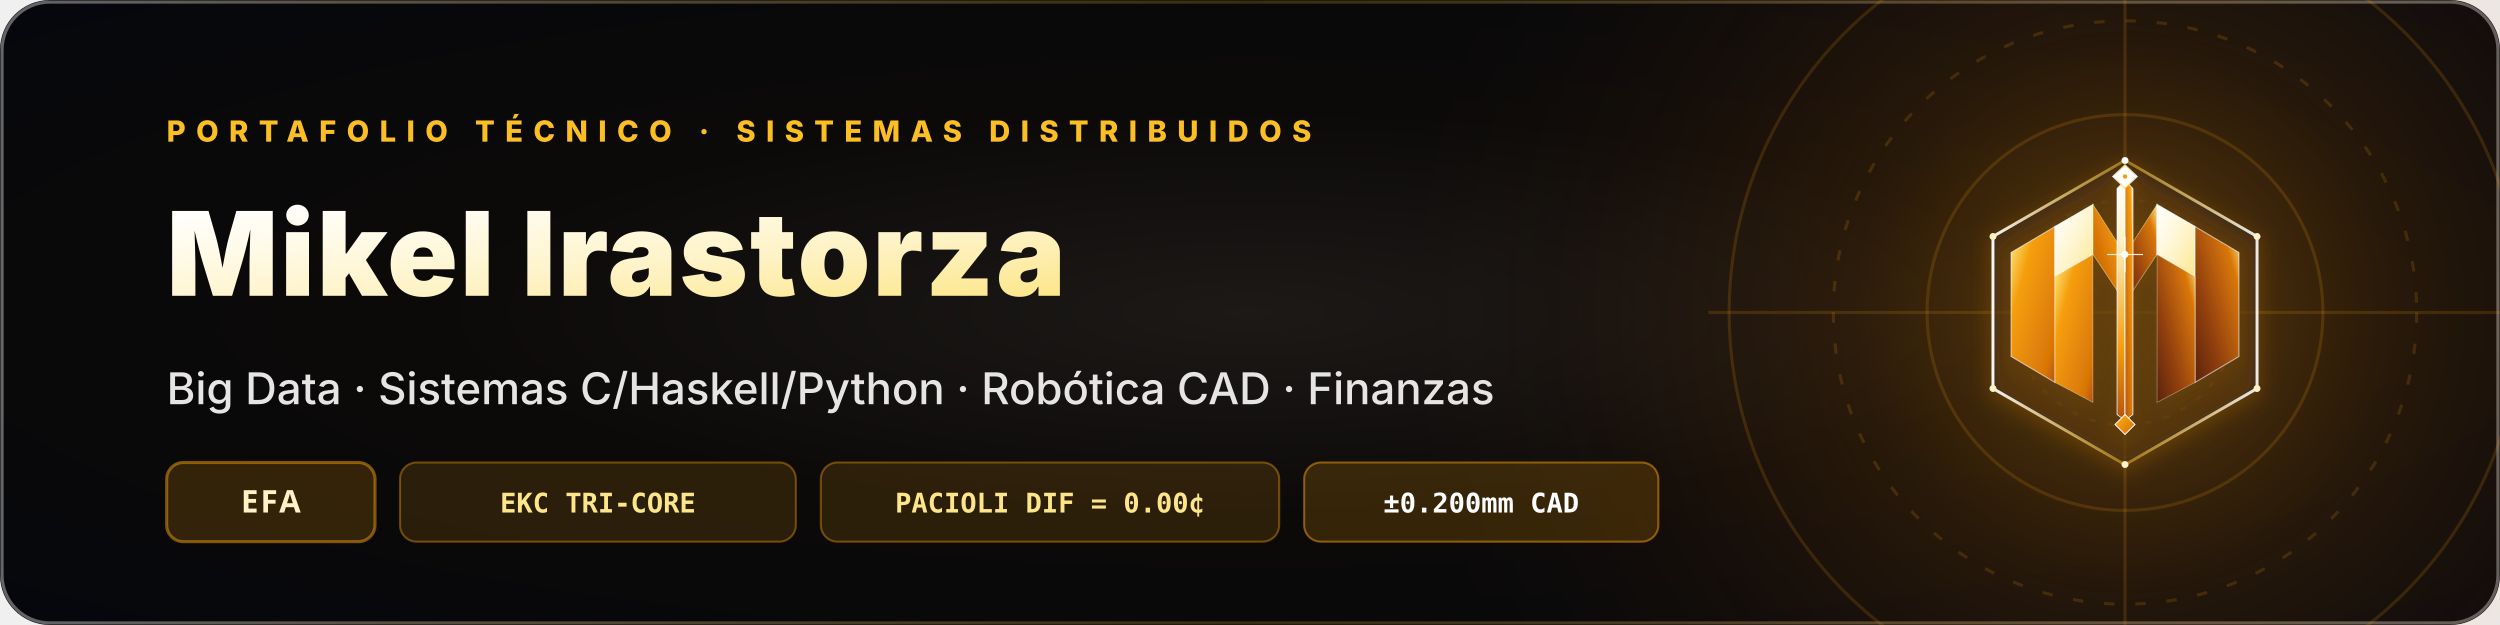
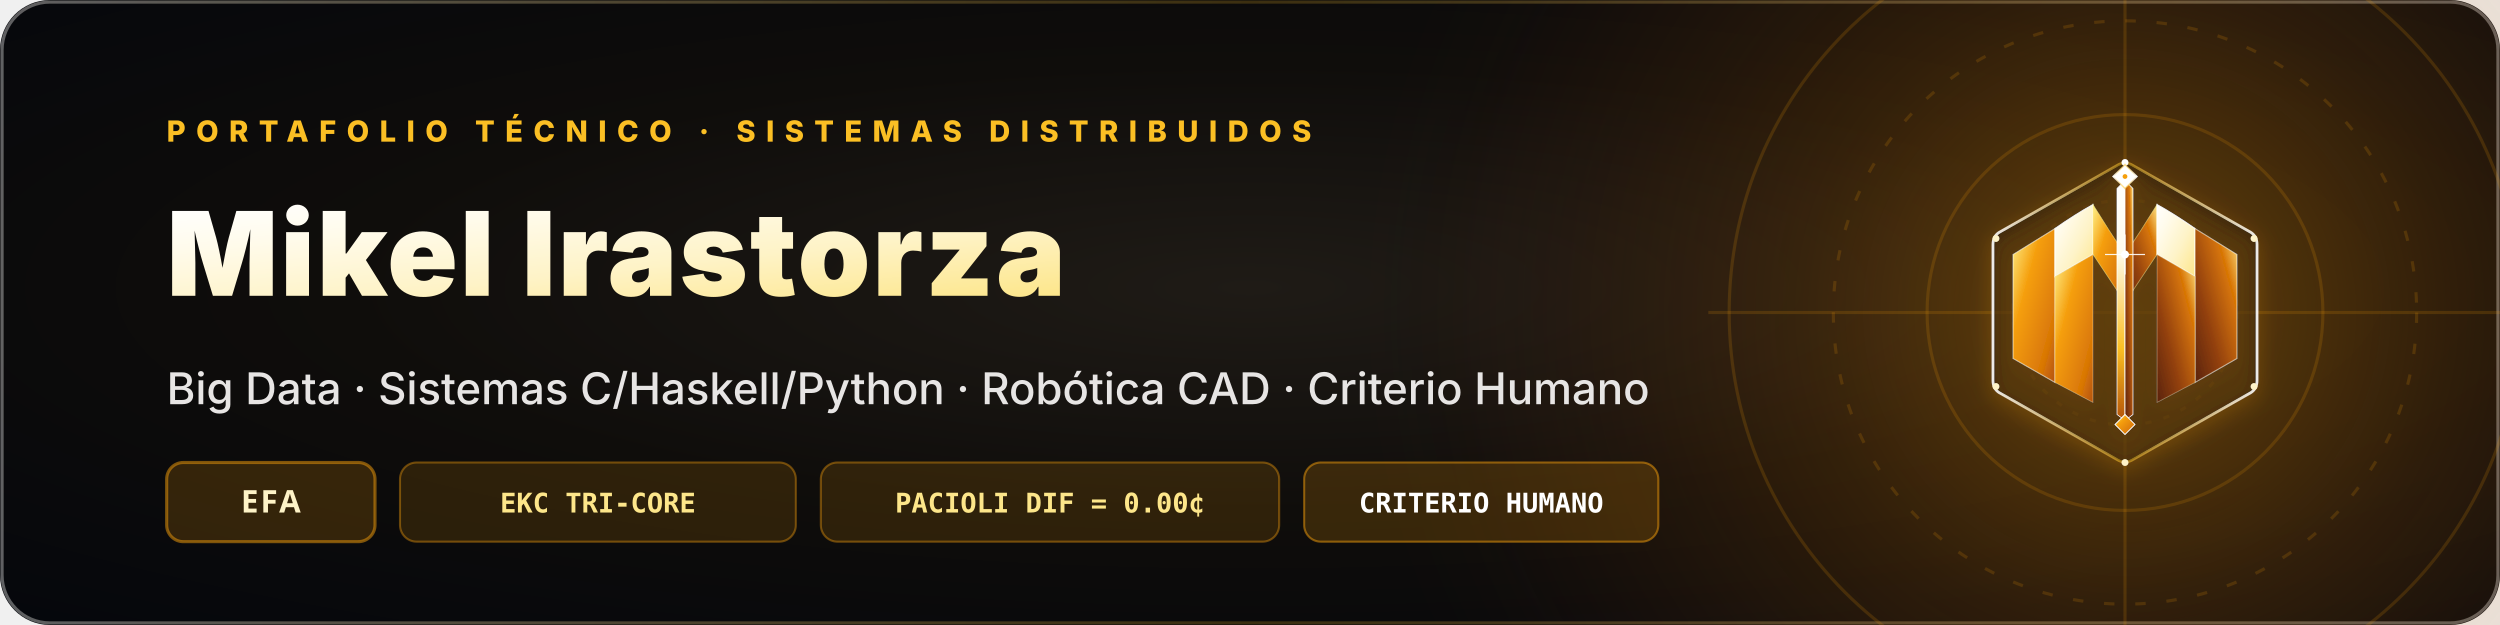
<svg xmlns="http://www.w3.org/2000/svg" width="1200" height="300" viewBox="0 0 1200 300" role="img" aria-label="Mikel Irastorza · Lead Systems Architect &amp; Big Data Engineer · EKC &amp; EFA">
  <defs>
-     <radialGradient id="hdr_luxBg" cx="50%" cy="50%" r="72%">
-       <stop offset="0%" stop-color="#1c1917" />
-       <stop offset="45%" stop-color="#0c0a09" />
+     <radialGradient id="hdr_humBg" cx="50%" cy="46%" r="72%">
+       <stop offset="0%" stop-color="#1f1b16" />
+       <stop offset="50%" stop-color="#0f0d0b" />
      <stop offset="100%" stop-color="#05070c" />
    </radialGradient>
-     <radialGradient id="hdr_luxAura" cx="50%" cy="50%" r="48%">
-       <stop offset="0%" stop-color="#f59e0b" stop-opacity="0.38" />
-       <stop offset="35%" stop-color="#d97706" stop-opacity="0.14" />
-       <stop offset="70%" stop-color="#b45309" stop-opacity="0.04" />
+     <radialGradient id="hdr_humHalo" cx="50%" cy="50%" r="50%">
+       <stop offset="0%" stop-color="#f59e0b" stop-opacity="0.4" />
+       <stop offset="40%" stop-color="#d97706" stop-opacity="0.18" />
+       <stop offset="80%" stop-color="#92400e" stop-opacity="0.05" />
      <stop offset="100%" stop-color="#000000" stop-opacity="0" />
    </radialGradient>
-     <linearGradient id="hdr_specularChampagne" x1="0%" y1="0%" x2="100%" y2="100%">
+     <linearGradient id="hdr_humChampagne" x1="0%" y1="0%" x2="100%" y2="100%">
      <stop offset="0%" stop-color="#ffffff" />
      <stop offset="25%" stop-color="#fffbeb" />
      <stop offset="60%" stop-color="#fef3c7" />
      <stop offset="100%" stop-color="#fde68a" />
    </linearGradient>
-     <linearGradient id="hdr_goldLightPlane" x1="0%" y1="0%" x2="100%" y2="100%">
+     <linearGradient id="hdr_humGoldLeft" x1="0%" y1="0%" x2="100%" y2="100%">
      <stop offset="0%" stop-color="#fef08a" />
-       <stop offset="30%" stop-color="#f59e0b" />
-       <stop offset="85%" stop-color="#d97706" />
+       <stop offset="35%" stop-color="#f59e0b" />
+       <stop offset="80%" stop-color="#d97706" />
      <stop offset="100%" stop-color="#b45309" />
    </linearGradient>
-     <linearGradient id="hdr_goldMidPlane" x1="0%" y1="100%" x2="100%" y2="0%">
-       <stop offset="0%" stop-color="#b45309" />
-       <stop offset="40%" stop-color="#d97706" />
-       <stop offset="80%" stop-color="#f59e0b" />
-       <stop offset="100%" stop-color="#fef3c7" />
-     </linearGradient>
-     <linearGradient id="hdr_goldDarkPlane" x1="100%" y1="0%" x2="0%" y2="100%">
+     <linearGradient id="hdr_humGoldRight" x1="100%" y1="0%" x2="0%" y2="100%">
      <stop offset="0%" stop-color="#fde68a" />
-       <stop offset="20%" stop-color="#d97706" />
+       <stop offset="25%" stop-color="#d97706" />
      <stop offset="65%" stop-color="#92400e" />
      <stop offset="100%" stop-color="#5a2307" />
    </linearGradient>
-     <linearGradient id="hdr_spirePlatinum" x1="0%" y1="0%" x2="0%" y2="100%">
+     <linearGradient id="hdr_humSpire" x1="0%" y1="0%" x2="0%" y2="100%">
      <stop offset="0%" stop-color="#ffffff" />
-       <stop offset="25%" stop-color="#fef3c7" />
-       <stop offset="70%" stop-color="#f59e0b" />
+       <stop offset="30%" stop-color="#fffbeb" />
+       <stop offset="70%" stop-color="#fbbf24" />
      <stop offset="100%" stop-color="#b45309" />
    </linearGradient>
-     <linearGradient id="hdr_edgeGleam" x1="0%" y1="0%" x2="100%" y2="0%">
-       <stop offset="0%" stop-color="#ffffff" stop-opacity="0.95" />
+     <linearGradient id="hdr_humSheen" x1="0%" y1="0%" x2="100%" y2="0%">
+       <stop offset="0%" stop-color="#ffffff" stop-opacity="0.9" />
      <stop offset="50%" stop-color="#fbbf24" stop-opacity="0.5" />
      <stop offset="100%" stop-color="#ffffff" stop-opacity="0.9" />
    </linearGradient>
-     <filter id="hdr_monolithShadow" x="-25%" y="-25%" width="150%" height="150%">
-       <feDropShadow dx="0" dy="18" stdDeviation="22" flood-color="#000000" flood-opacity="0.88" />
-       <feDropShadow dx="0" dy="5" stdDeviation="10" flood-color="#f59e0b" flood-opacity="0.32" />
+     <filter id="hdr_humShadow" x="-25%" y="-25%" width="150%" height="150%">
+       <feDropShadow dx="0" dy="16" stdDeviation="22" flood-color="#000000" flood-opacity="0.85" />
+       <feDropShadow dx="0" dy="6" stdDeviation="10" flood-color="#f59e0b" flood-opacity="0.3" />
    </filter>
  </defs>
-   <rect width="1200" height="300" rx="24" fill="url(#hdr_luxBg)" />
-   <rect width="1198" height="298" x="1" y="1" rx="23" fill="none" stroke="url(#hdr_edgeGleam)" stroke-width="1.5" stroke-opacity="0.4" />
-   <circle cx="1020" cy="150" r="380" fill="url(#hdr_luxAura)" />
+   <rect width="1200" height="300" rx="24" fill="url(#hdr_humBg)" />
+   <rect width="1198" height="298" x="1" y="1" rx="23" fill="none" stroke="url(#hdr_humSheen)" stroke-width="1.5" stroke-opacity="0.4" />
+   <circle cx="1020" cy="150" r="380" fill="url(#hdr_humHalo)" />
  <g fill="none" stroke="#f59e0b" stroke-opacity="0.16" stroke-width="1.5">
    <circle cx="1020" cy="150" r="54" stroke-dasharray="3 6" />
    <circle cx="1020" cy="150" r="95" />
    <circle cx="1020" cy="150" r="140" stroke-dasharray="5 10" />
    <circle cx="1020" cy="150" r="190" />
    <path d="M820 150h400M1020 0v300" />
  </g>
  <g transform="translate(80, 0)">
    <text x="0" y="68" fill="#fbbf24" font-family="'Space Grotesk', -apple-system, sans-serif" font-size="14" font-weight="800" letter-spacing="5">
      PORTAFOLIO TÉCNICO · SISTEMAS DISTRIBUIDOS
    </text>
-     <text x="0" y="142" fill="url(#hdr_specularChampagne)" font-family="'Cabinet Grotesk', 'Space Grotesk', -apple-system, sans-serif" font-size="56" font-weight="900" letter-spacing="1">
+     <text x="0" y="142" fill="url(#hdr_humChampagne)" font-family="'Cabinet Grotesk', 'Space Grotesk', -apple-system, sans-serif" font-size="56" font-weight="900" letter-spacing="1">
      Mikel Irastorza
    </text>
    <text x="0" y="194" fill="#e7e5e4" font-family="'Space Grotesk', -apple-system, sans-serif" font-size="21" font-weight="500">
-       Big Data · Sistemas C/Haskell/Python · Robótica CAD · Finanzas
+       Big Data · Sistemas C/Haskell/Python · Robótica CAD · Criterio Humano
    </text>
    <g transform="translate(0, 222)">
      <rect x="0" y="0" width="100" height="38" rx="8" fill="#f59e0b" fill-opacity="0.18" stroke="#f59e0b" stroke-opacity="0.5" stroke-width="1.5" />
      <text x="50" y="24" text-anchor="middle" fill="#fef3c7" font-family="'Space Grotesk', sans-serif" font-size="15" font-weight="800" letter-spacing="1">EFA</text>
      <rect x="112" y="0" width="190" height="38" rx="8" fill="#f59e0b" fill-opacity="0.14" stroke="#f59e0b" stroke-opacity="0.4" stroke-width="1" />
      <text x="207" y="24" text-anchor="middle" fill="#fde68a" font-family="'JetBrains Mono', monospace" font-size="13" font-weight="700">EKC TRI-CORE</text>
      <rect x="314" y="0" width="220" height="38" rx="8" fill="#f59e0b" fill-opacity="0.14" stroke="#f59e0b" stroke-opacity="0.4" stroke-width="1" />
      <text x="424" y="24" text-anchor="middle" fill="#fde68a" font-family="'JetBrains Mono', monospace" font-size="13" font-weight="700">PACIOLI DIF = 0.00¢</text>
      <rect x="546" y="0" width="170" height="38" rx="8" fill="#f59e0b" fill-opacity="0.18" stroke="#f59e0b" stroke-opacity="0.5" stroke-width="1" />
-       <text x="631" y="24" text-anchor="middle" fill="#ffffff" font-family="'JetBrains Mono', monospace" font-size="13" font-weight="800">±0.200mm CAD</text>
+       <text x="631" y="24" text-anchor="middle" fill="#ffffff" font-family="'JetBrains Mono', monospace" font-size="13" font-weight="800">CRITERIO HUMANO</text>
    </g>
  </g>
-   <g transform="translate(1020, 150) scale(0.48) translate(-256, -256)" filter="url(#hdr_monolithShadow)">
-     <polygon points="256,104 388,180 388,332 256,408 124,332 124,180" fill="#0c0a09" fill-opacity="0.6" stroke="url(#hdr_edgeGleam)" stroke-width="3" stroke-linejoin="round" />
-     <circle cx="256" cy="104" r="3.5" fill="#ffffff" />
-     <circle cx="388" cy="180" r="3.5" fill="#fef3c7" />
-     <circle cx="388" cy="332" r="3.5" fill="#fef3c7" />
-     <circle cx="256" cy="408" r="3.5" fill="#fef3c7" />
-     <circle cx="124" cy="332" r="3.5" fill="#fef3c7" />
-     <circle cx="124" cy="180" r="3.5" fill="#fef3c7" />
-     <path d="M 142,196 L 186,170 L 186,326 L 142,300 Z" fill="url(#hdr_goldLightPlane)" stroke="#fffbeb" stroke-width="1.2" stroke-opacity="0.6" />
-     <path d="M 186,170 L 224,148 L 224,198 L 186,220 Z" fill="url(#hdr_specularChampagne)" stroke="#ffffff" stroke-width="1.2" stroke-opacity="0.8" />
-     <path d="M 224,148 L 256,198 L 256,246 L 224,198 Z" fill="url(#hdr_goldMidPlane)" stroke="#fef08a" stroke-width="1" stroke-opacity="0.5" />
-     <path d="M 256,198 L 288,148 L 288,198 L 256,246 Z" fill="url(#hdr_goldDarkPlane)" stroke="#fef08a" stroke-width="1" stroke-opacity="0.5" />
-     <path d="M 288,148 L 326,170 L 326,220 L 288,198 Z" fill="url(#hdr_specularChampagne)" stroke="#ffffff" stroke-width="1.2" stroke-opacity="0.8" />
-     <path d="M 326,170 L 370,196 L 370,300 L 326,326 Z" fill="url(#hdr_goldDarkPlane)" stroke="#fffbeb" stroke-width="1.2" stroke-opacity="0.6" />
-     <path d="M 186,220 L 224,198 L 224,346 L 186,326 Z" fill="url(#hdr_goldLightPlane)" stroke="#fef3c7" stroke-width="1" stroke-opacity="0.4" />
-     <path d="M 288,198 L 326,220 L 326,326 L 288,346 Z" fill="url(#hdr_goldDarkPlane)" stroke="#fef3c7" stroke-width="1" stroke-opacity="0.4" />
-     <path d="M 248,132 L 256,124 L 256,364 L 248,358 Z" fill="url(#hdr_spirePlatinum)" stroke="#ffffff" stroke-width="0.8" />
-     <path d="M 256,124 L 264,132 L 264,358 L 256,364 Z" fill="url(#hdr_goldMidPlane)" stroke="#ffffff" stroke-width="0.8" />
-     <polygon points="256,108 268,120 256,132 244,120" fill="#ffffff" stroke="url(#hdr_edgeGleam)" stroke-width="1.5" />
-     <circle cx="256" cy="120" r="2.2" fill="#f59e0b" />
-     <polygon points="256,358 266,368 256,378 246,368" fill="url(#hdr_goldLightPlane)" stroke="#ffffff" stroke-width="1" />
-     <circle cx="256" cy="198" r="3.5" fill="#ffffff" />
-     <line x1="238" y1="198" x2="274" y2="198" stroke="#ffffff" stroke-width="1.2" stroke-opacity="0.85" />
-     <line x1="256" y1="180" x2="256" y2="216" stroke="#ffffff" stroke-width="1.2" stroke-opacity="0.85" />
+   <g transform="translate(1020, 150) scale(0.48) translate(-256, -256)" filter="url(#hdr_humShadow)">
+     <path d="M 248,109 Q 256,104 264,109 L 382,176 Q 388,180 388,188 L 388,324 Q 388,332 382,336 L 264,403 Q 256,408 248,403 L 130,336 Q 124,332 124,324 L 124,188 Q 124,180 130,176 Z" fill="#0c0a09" fill-opacity="0.65" stroke="url(#hdr_humSheen)" stroke-width="2.8" stroke-linejoin="round" />
+     <circle cx="256" cy="106" r="3.5" fill="#ffffff" />
+     <circle cx="385" cy="182" r="3.5" fill="#fef3c7" />
+     <circle cx="385" cy="330" r="3.5" fill="#fef3c7" />
+     <circle cx="256" cy="406" r="3.5" fill="#fef3c7" />
+     <circle cx="127" cy="330" r="3.5" fill="#fef3c7" />
+     <circle cx="127" cy="182" r="3.5" fill="#fef3c7" />
+     <path d="M 144,198 L 186,172 L 186,326 L 144,302 Z" fill="url(#hdr_humGoldLeft)" stroke="#fffbeb" stroke-width="1.2" stroke-opacity="0.6" />
+     <path d="M 186,172 Q 206,158 224,148 L 224,198 Q 206,208 186,220 Z" fill="url(#hdr_humChampagne)" stroke="#ffffff" stroke-width="1.2" stroke-opacity="0.85" />
+     <path d="M 224,148 Q 240,174 256,198 L 256,246 Q 240,222 224,198 Z" fill="url(#hdr_humGoldLeft)" stroke="#fef08a" stroke-width="1" stroke-opacity="0.5" />
+     <path d="M 256,198 Q 272,174 288,148 L 288,198 Q 272,222 256,246 Z" fill="url(#hdr_humGoldRight)" stroke="#fef08a" stroke-width="1" stroke-opacity="0.5" />
+     <path d="M 288,148 Q 306,158 326,172 L 326,220 Q 306,208 288,198 Z" fill="url(#hdr_humChampagne)" stroke="#ffffff" stroke-width="1.2" stroke-opacity="0.85" />
+     <path d="M 326,172 L 368,198 L 368,302 L 326,326 Z" fill="url(#hdr_humGoldRight)" stroke="#fffbeb" stroke-width="1.2" stroke-opacity="0.6" />
+     <path d="M 186,220 L 224,198 L 224,346 L 186,326 Z" fill="url(#hdr_humGoldLeft)" stroke="#fef3c7" stroke-width="1" stroke-opacity="0.4" />
+     <path d="M 288,198 L 326,220 L 326,326 L 288,346 Z" fill="url(#hdr_humGoldRight)" stroke="#fef3c7" stroke-width="1" stroke-opacity="0.4" />
+     <path d="M 248,132 L 256,124 L 256,364 L 248,358 Z" fill="url(#hdr_humSpire)" stroke="#ffffff" stroke-width="0.8" />
+     <path d="M 256,124 L 264,132 L 264,358 L 256,364 Z" fill="url(#hdr_humGoldRight)" stroke="#ffffff" stroke-width="0.8" />
+     <polygon points="256,108 268,120 256,132 244,120" fill="#ffffff" stroke="url(#hdr_humSheen)" stroke-width="1.5" />
+     <circle cx="256" cy="120" r="2.4" fill="#f59e0b" />
+     <polygon points="256,358 266,368 256,378 246,368" fill="url(#hdr_humGoldLeft)" stroke="#ffffff" stroke-width="1" />
+     <circle cx="256" cy="198" r="4" fill="#ffffff" />
+     <line x1="236" y1="198" x2="276" y2="198" stroke="#ffffff" stroke-width="1.2" stroke-opacity="0.9" />
+     <line x1="256" y1="178" x2="256" y2="218" stroke="#ffffff" stroke-width="1.2" stroke-opacity="0.9" />
  </g>
</svg>
